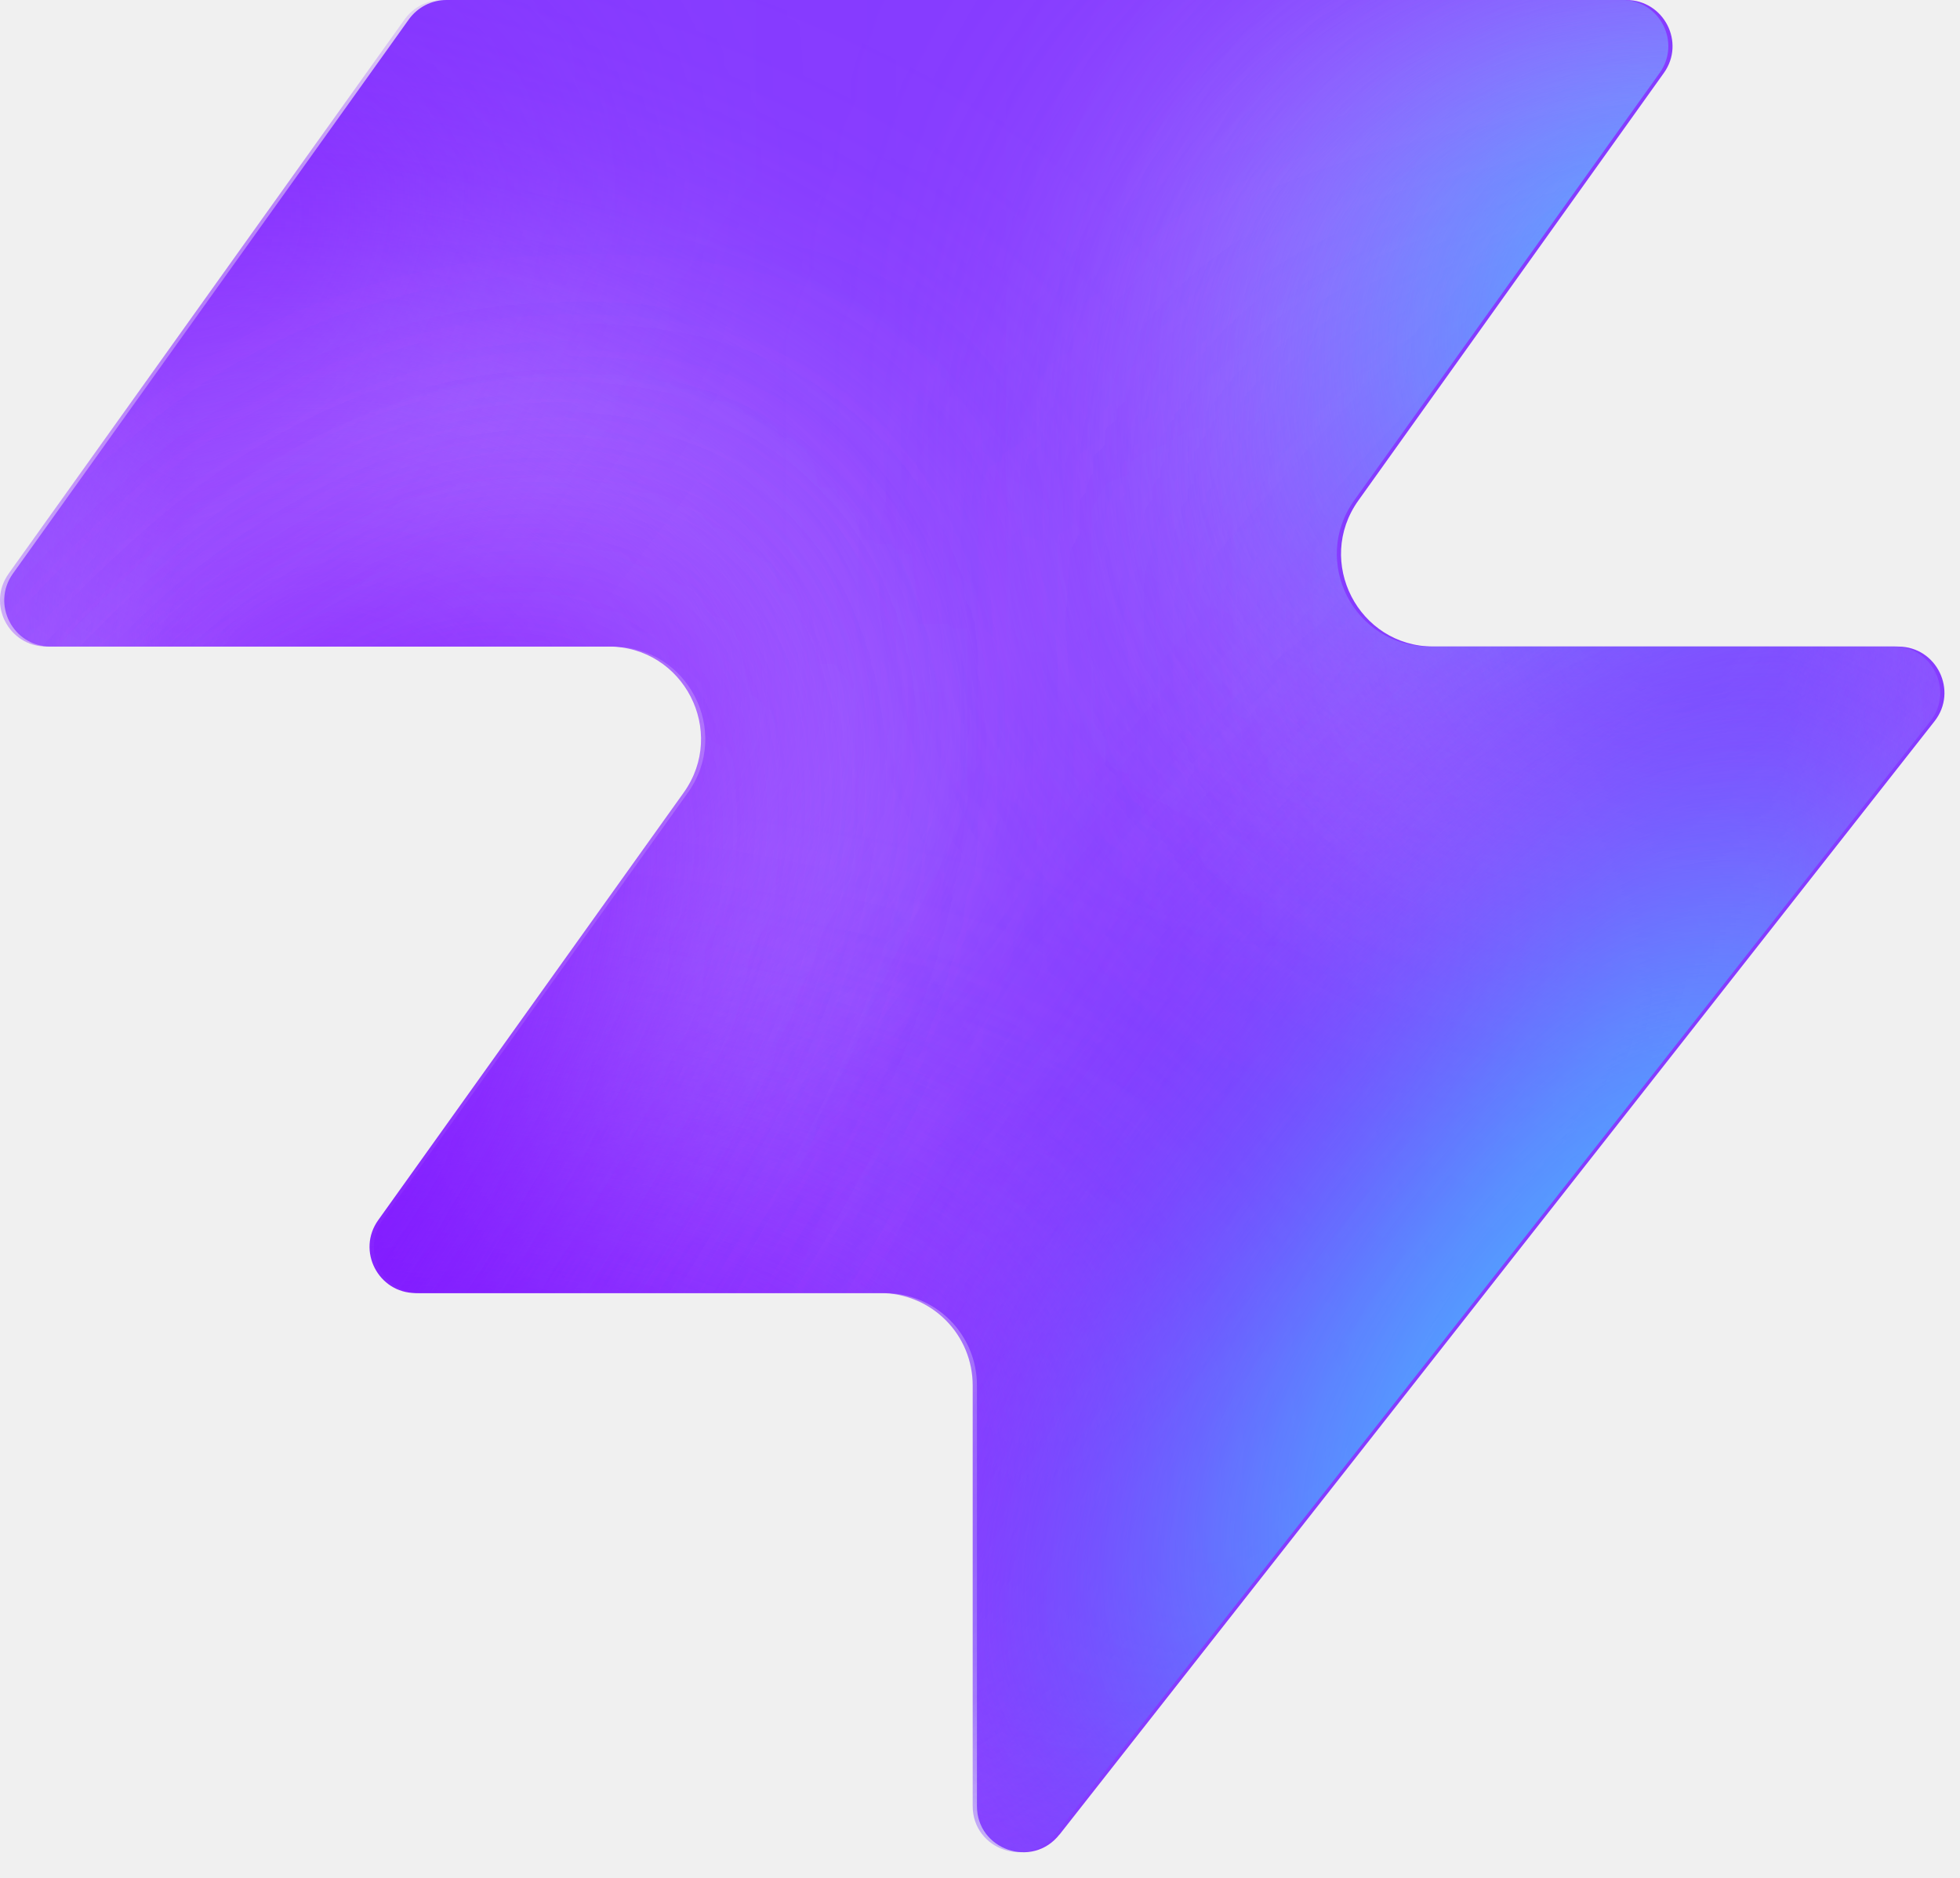
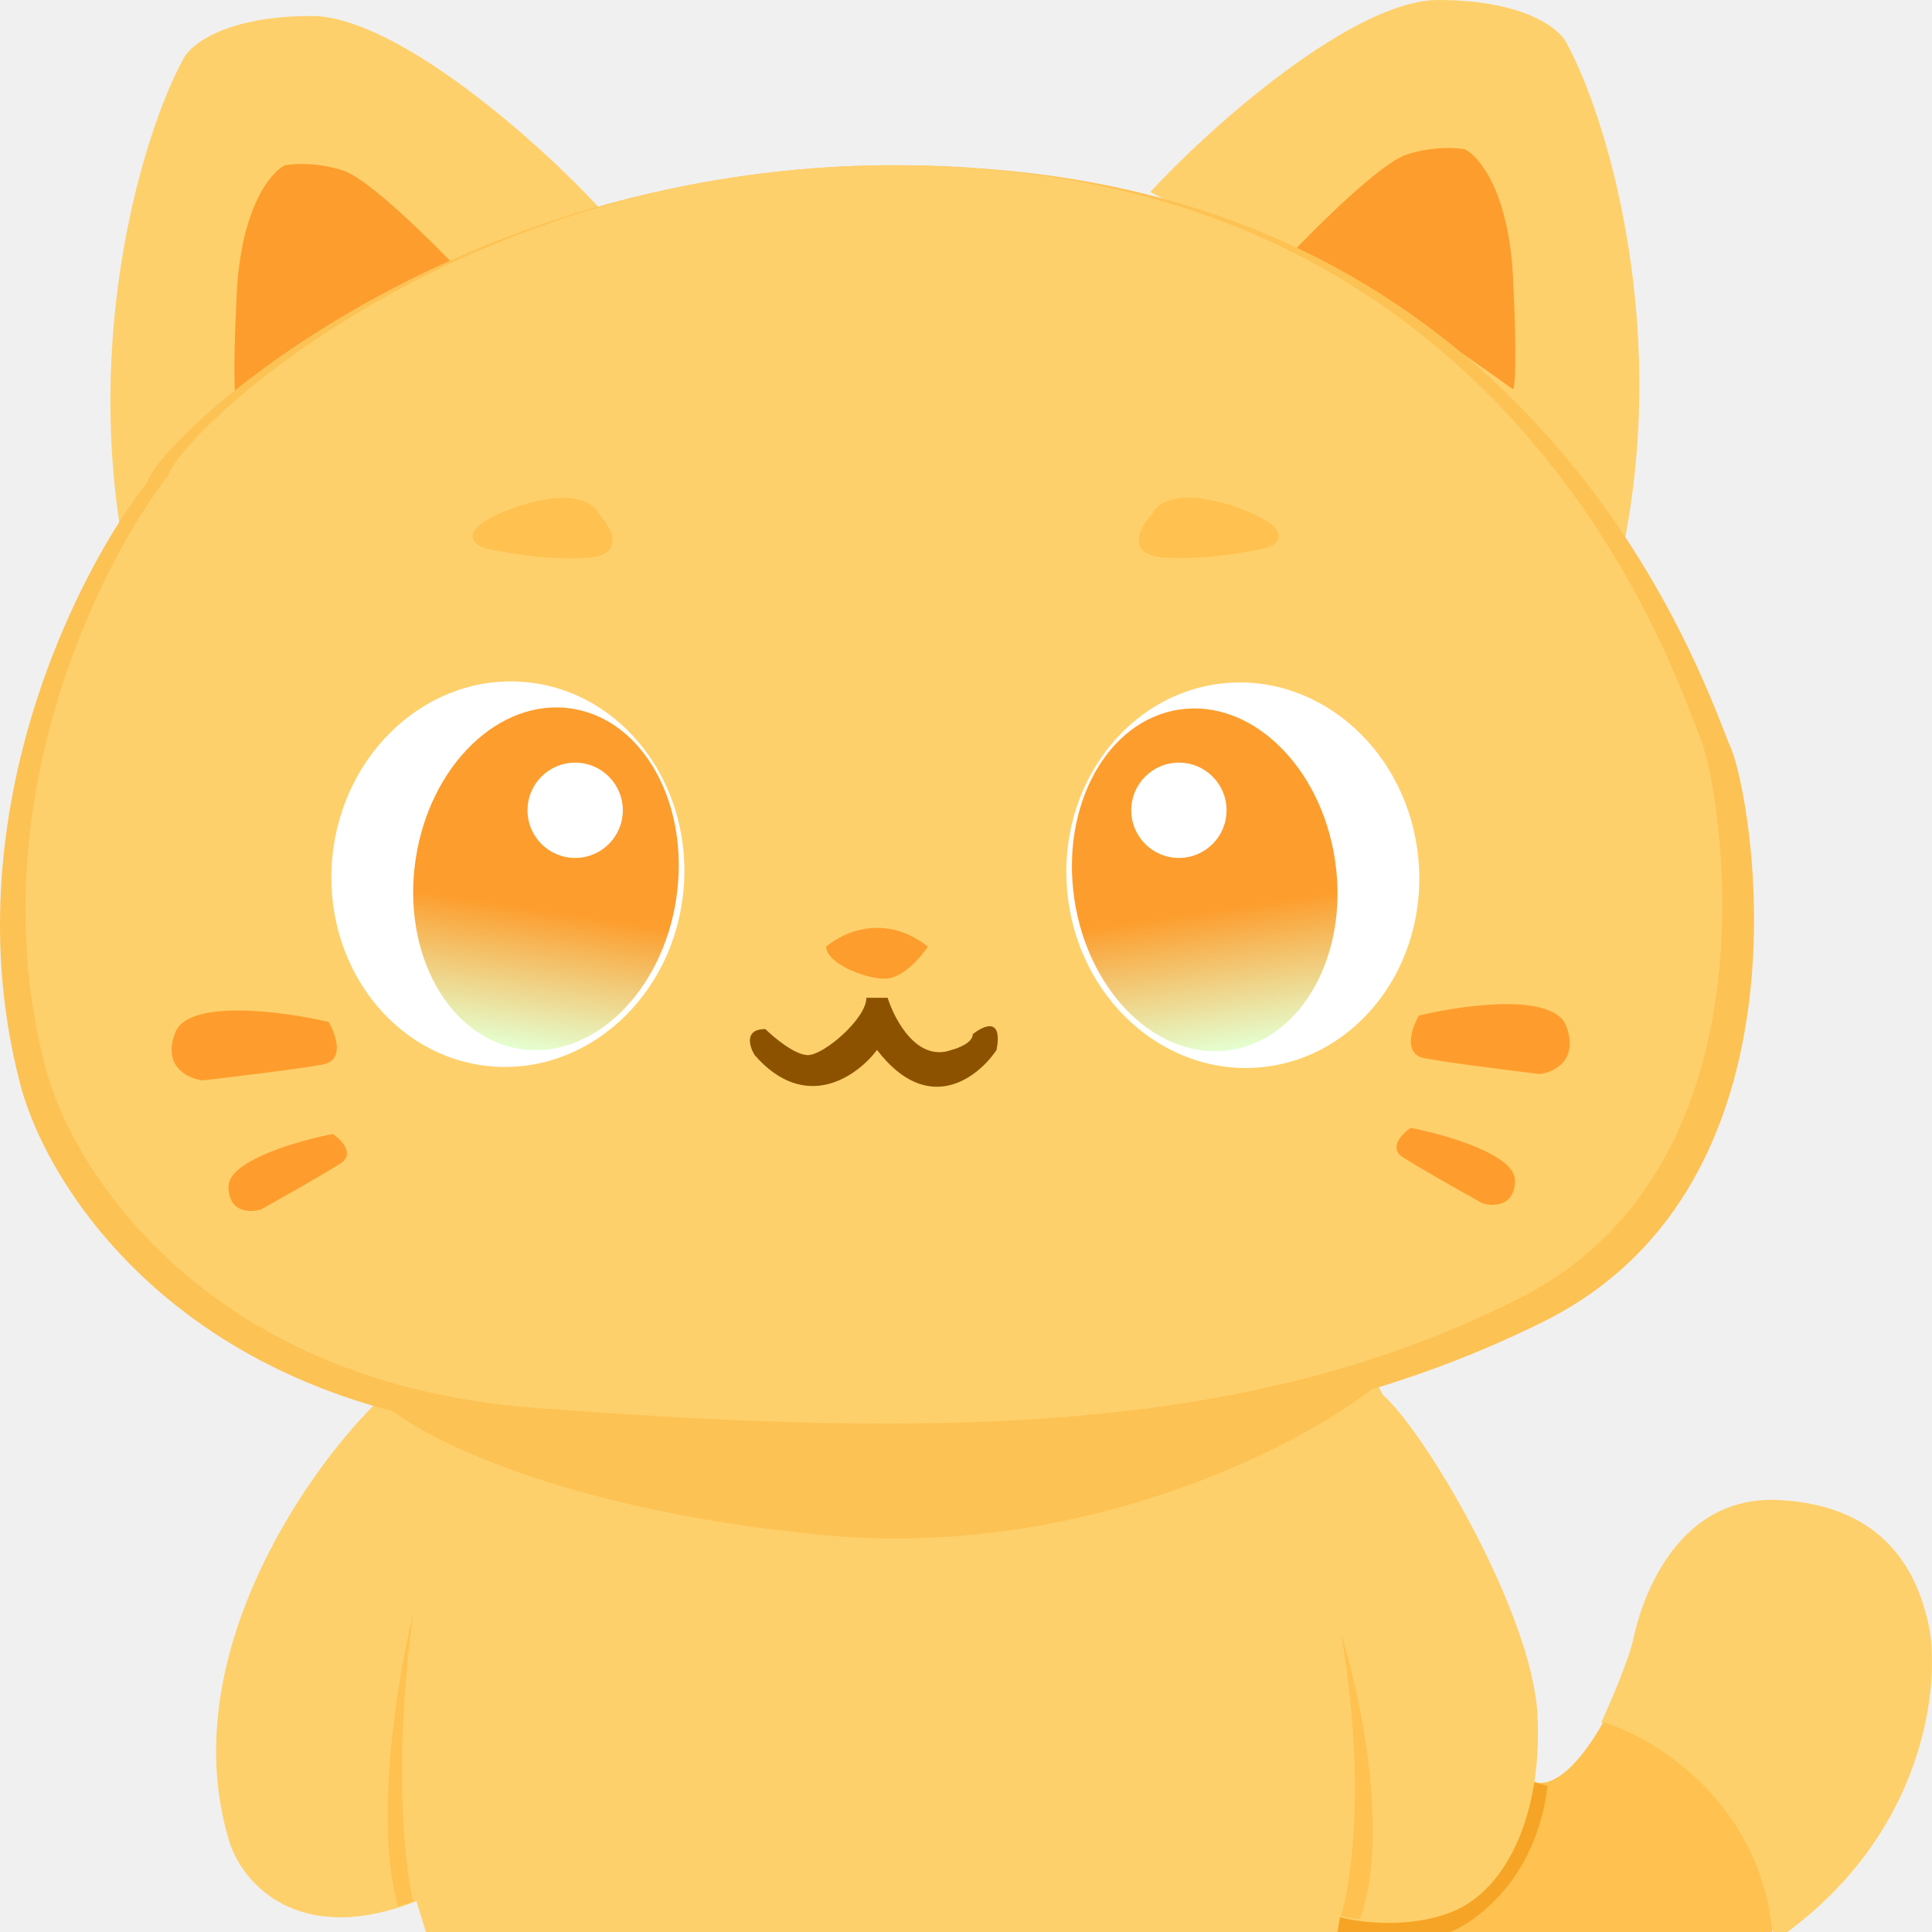
- <svg xmlns="http://www.w3.org/2000/svg" width="48" height="46" fill="none" viewBox="0 0 48 46">
-   <path fill="#863bff" d="M25.946 44.938c-.664.845-2.021.375-2.021-.698V33.937a2.26 2.26 0 0 0-2.262-2.262H10.287c-.92 0-1.456-1.04-.92-1.788l7.48-10.471c1.07-1.497 0-3.578-1.842-3.578H1.237c-.92 0-1.456-1.04-.92-1.788L10.013.474c.214-.297.556-.474.92-.474h28.894c.92 0 1.456 1.04.92 1.788l-7.48 10.471c-1.07 1.498 0 3.579 1.842 3.579h11.377c.943 0 1.473 1.088.89 1.83L25.947 44.94z" style="fill:#863bff;fill:color(display-p3 .525 .23 1);fill-opacity:1" />
-   <mask id="a" width="48" height="46" x="0" y="0" maskUnits="userSpaceOnUse" style="mask-type:alpha">
-     <path fill="#000" d="M25.842 44.938c-.664.844-2.021.375-2.021-.698V33.937a2.26 2.26 0 0 0-2.262-2.262H10.183c-.92 0-1.456-1.04-.92-1.788l7.48-10.471c1.07-1.498 0-3.579-1.842-3.579H1.133c-.92 0-1.456-1.04-.92-1.787L9.91.473c.214-.297.556-.474.92-.474h28.894c.92 0 1.456 1.04.92 1.788l-7.48 10.471c-1.07 1.498 0 3.578 1.842 3.578h11.377c.943 0 1.473 1.088.89 1.832L25.843 44.94z" style="fill:#000;fill-opacity:1" />
-   </mask>
-   <g mask="url(#a)">
-     <g filter="url(#b)">
-       <ellipse cx="5.508" cy="14.704" fill="#ede6ff" rx="5.508" ry="14.704" style="fill:#ede6ff;fill:color(display-p3 .927 .903 1);fill-opacity:1" transform="matrix(.00324 1 1 -.00324 -4.47 31.516)" />
-     </g>
-     <g filter="url(#c)">
-       <ellipse cx="10.399" cy="29.851" fill="#ede6ff" rx="10.399" ry="29.851" style="fill:#ede6ff;fill:color(display-p3 .927 .903 1);fill-opacity:1" transform="matrix(.00324 1 1 -.00324 -39.328 7.883)" />
-     </g>
-     <g filter="url(#d)">
-       <ellipse cx="5.508" cy="30.487" fill="#7e14ff" rx="5.508" ry="30.487" style="fill:#7e14ff;fill:color(display-p3 .492 .077 1);fill-opacity:1" transform="rotate(89.814 -25.913 -14.639)scale(1 -1)" />
-     </g>
-     <g filter="url(#e)">
-       <ellipse cx="5.508" cy="30.599" fill="#7e14ff" rx="5.508" ry="30.599" style="fill:#7e14ff;fill:color(display-p3 .492 .077 1);fill-opacity:1" transform="rotate(89.814 -32.644 -3.334)scale(1 -1)" />
-     </g>
-     <g filter="url(#f)">
-       <ellipse cx="5.508" cy="30.599" fill="#7e14ff" rx="5.508" ry="30.599" style="fill:#7e14ff;fill:color(display-p3 .492 .077 1);fill-opacity:1" transform="matrix(.00324 1 1 -.00324 -34.34 30.47)" />
-     </g>
-     <g filter="url(#g)">
-       <ellipse cx="14.072" cy="22.078" fill="#ede6ff" rx="14.072" ry="22.078" style="fill:#ede6ff;fill:color(display-p3 .927 .903 1);fill-opacity:1" transform="rotate(93.35 24.506 48.493)scale(-1 1)" />
-     </g>
-     <g filter="url(#h)">
-       <ellipse cx="3.47" cy="21.501" fill="#7e14ff" rx="3.47" ry="21.501" style="fill:#7e14ff;fill:color(display-p3 .492 .077 1);fill-opacity:1" transform="rotate(89.009 28.708 47.59)scale(-1 1)" />
-     </g>
-     <g filter="url(#i)">
-       <ellipse cx="3.47" cy="21.501" fill="#7e14ff" rx="3.47" ry="21.501" style="fill:#7e14ff;fill:color(display-p3 .492 .077 1);fill-opacity:1" transform="rotate(89.009 28.708 47.59)scale(-1 1)" />
-     </g>
-     <g filter="url(#j)">
-       <ellipse cx=".387" cy="8.972" fill="#7e14ff" rx="4.407" ry="29.108" style="fill:#7e14ff;fill:color(display-p3 .492 .077 1);fill-opacity:1" transform="rotate(39.51 .387 8.972)" />
-     </g>
-     <g filter="url(#k)">
-       <ellipse cx="47.523" cy="-6.092" fill="#7e14ff" rx="4.407" ry="29.108" style="fill:#7e14ff;fill:color(display-p3 .492 .077 1);fill-opacity:1" transform="rotate(37.892 47.523 -6.092)" />
-     </g>
-     <g filter="url(#l)">
-       <ellipse cx="41.412" cy="6.333" fill="#47bfff" rx="5.971" ry="9.665" style="fill:#47bfff;fill:color(display-p3 .28 .748 1);fill-opacity:1" transform="rotate(37.892 41.412 6.333)" />
-     </g>
-     <g filter="url(#m)">
-       <ellipse cx="-1.879" cy="38.332" fill="#7e14ff" rx="4.407" ry="29.108" style="fill:#7e14ff;fill:color(display-p3 .492 .077 1);fill-opacity:1" transform="rotate(37.892 -1.88 38.332)" />
-     </g>
-     <g filter="url(#n)">
-       <ellipse cx="-1.879" cy="38.332" fill="#7e14ff" rx="4.407" ry="29.108" style="fill:#7e14ff;fill:color(display-p3 .492 .077 1);fill-opacity:1" transform="rotate(37.892 -1.88 38.332)" />
-     </g>
-     <g filter="url(#o)">
-       <ellipse cx="35.651" cy="29.907" fill="#7e14ff" rx="4.407" ry="29.108" style="fill:#7e14ff;fill:color(display-p3 .492 .077 1);fill-opacity:1" transform="rotate(37.892 35.651 29.907)" />
-     </g>
-     <g filter="url(#p)">
-       <ellipse cx="38.418" cy="32.4" fill="#47bfff" rx="5.971" ry="15.297" style="fill:#47bfff;fill:color(display-p3 .28 .748 1);fill-opacity:1" transform="rotate(37.892 38.418 32.4)" />
-     </g>
-   </g>
+ <svg xmlns="http://www.w3.org/2000/svg" width="57" height="57" viewBox="0 0 57 57" fill="none">
+   <path d="M48.2 48.306C48.074 48.929 47.514 50.228 47.25 50.799L52.476 57.188C56.91 54.071 57.227 49.553 56.91 47.995C56.594 46.437 55.644 44.411 52.476 44.255C49.309 44.099 48.359 47.527 48.2 48.306Z" fill="#FED06B" />
+   <path d="M47.301 50.812C46.298 52.582 45.526 52.709 45.265 52.551L39 53.815V58.871C44.764 61.147 50.276 58.766 52.312 57.291C52.062 53.246 48.867 51.287 47.301 50.812Z" fill="#FFC14F" />
+   <path d="M39.938 57.188C39.788 58.163 39.562 58.781 39.469 58.969L38.812 58.781L39.469 56.438L45.281 52.594L45.656 52.688C45.469 54.281 44.719 55.781 43.312 56.719C42.188 57.469 40.594 57.344 39.938 57.188Z" fill="#F6A425" />
+   <path d="M6.775 54.36C5.137 49.075 8.927 43.56 11.027 41.462L20.949 37.688L40.478 40.519L40.793 41.148C42.053 42.249 45.203 47.597 45.36 50.585C45.517 53.574 44.415 55.776 42.84 56.405C41.58 56.908 40.11 56.72 39.533 56.562C39.06 59.708 37.328 62.382 36.855 63.169C36.477 63.798 35.858 64.165 35.596 64.27C33.601 64.322 29.359 64.395 28.351 64.27C27.343 64.144 26.881 63.378 26.776 63.011L26.146 58.922C26.094 60.075 25.989 62.477 25.989 62.854C25.989 63.232 25.359 63.745 25.044 63.955C23.469 64.899 17.012 64.427 15.752 63.955C14.744 63.578 13.022 58.555 12.287 56.091C8.759 57.475 7.142 55.514 6.775 54.36Z" fill="#FED06B" />
+   <path d="M42.435 0C39.918 0 35.67 3.776 33.939 5.664C39.918 8.811 46.264 13.269 47.943 15.892C49.201 9.346 47.366 3.357 46.212 1.259C46.002 0.839 44.953 0 42.435 0Z" fill="#FED06B" />
+   <path d="M41.492 4.563C40.736 4.815 38.869 6.661 38.03 7.552C39.163 7.678 42.908 10.227 44.638 11.486C44.691 11.434 44.764 10.699 44.638 8.182C44.513 5.664 43.642 4.615 43.222 4.406C42.96 4.353 42.247 4.311 41.492 4.563Z" fill="#FD9D2D" />
+   <path d="M9.188 0.472C11.705 0.472 15.954 4.248 17.684 6.137C11.705 9.283 5.359 13.742 3.681 16.364C2.422 9.818 4.258 3.829 5.412 1.731C5.621 1.311 6.67 0.472 9.188 0.472Z" fill="#FED06B" />
+   <path d="M10.132 5.035C10.887 5.287 12.754 7.133 13.593 8.025C12.461 8.15 8.716 10.699 6.985 11.958C6.933 11.906 6.859 11.171 6.985 8.654C7.111 6.136 7.982 5.087 8.401 4.878C8.663 4.825 9.377 4.783 10.132 5.035Z" fill="#FD9D2D" />
+   <path d="M15.52 42.276C5.456 41.523 1.368 35.063 0.582 31.927C-1.431 24.15 2.259 16.875 4.356 14.21C4.67 12.955 14.734 3.234 30.459 5.116C46.184 6.997 50.429 20.638 51.058 22.049C51.687 23.46 53.731 34.906 45.555 38.983C37.378 43.059 28.1 43.216 15.52 42.276Z" fill="#FDC254" />
+   <path d="M15.764 41.535C6.029 40.797 2.073 34.465 1.313 31.392C-0.634 23.769 2.935 16.638 4.964 14.025C5.268 12.795 15.004 3.267 30.216 5.111C45.428 6.955 49.535 20.326 50.143 21.709C50.752 23.093 52.729 34.312 44.819 38.307C36.909 42.303 27.934 42.457 15.764 41.535Z" fill="#FED06B" />
+   <path d="M34.358 16.451C33.171 16.373 33.639 15.533 34.022 15.122C34.156 14.826 34.836 14.382 36.486 14.97C38.136 15.559 37.79 16.002 37.41 16.15C36.887 16.282 35.545 16.527 34.358 16.451Z" fill="#FFC14F" />
+   <path d="M17.311 16.459C18.498 16.382 18.029 15.541 17.646 15.13C17.513 14.835 16.832 14.391 15.182 14.979C13.532 15.567 13.879 16.011 14.258 16.159C14.781 16.291 16.123 16.536 17.311 16.459Z" fill="#FFC14F" />
+   <path d="M27.375 27.931C26.112 26.924 24.849 27.511 24.375 27.931C24.375 28.403 25.48 28.875 26.112 28.875C26.617 28.875 27.165 28.246 27.375 27.931Z" fill="#FD9D2D" />
+   <path d="M23.835 31.129C23.458 31.129 22.841 30.617 22.579 30.36C21.951 30.36 22.108 30.873 22.265 31.129C23.772 32.852 25.299 31.744 25.875 30.976C27.381 32.944 28.854 31.796 29.402 30.976C29.587 29.991 29.011 30.258 28.699 30.514C28.699 30.76 28.281 30.924 28.072 30.976C27.067 31.345 26.398 30.104 26.188 29.438H25.561C25.561 30.053 24.305 31.129 23.835 31.129Z" fill="#8C5200" />
+   <ellipse cx="14.984" cy="25.791" rx="5.203" ry="5.691" transform="rotate(5.38458 14.984 25.7906)" fill="white" />
+   <ellipse cx="16.108" cy="25.927" rx="3.888" ry="5.079" transform="rotate(8.46904 16.1075 25.9265)" fill="url(#paint0_linear_349_3242)" />
+   <circle cx="16.969" cy="23.906" r="1.406" fill="white" />
+   <ellipse cx="5.203" cy="5.691" rx="5.203" ry="5.691" transform="matrix(-0.995587 0.0938403 0.0938403 0.995587 41.3128 19.668)" fill="white" />
+   <ellipse cx="3.888" cy="5.079" rx="3.888" ry="5.079" transform="matrix(-0.989096 0.147275 0.147275 0.989096 38.6406 20.3613)" fill="url(#paint1_linear_349_3242)" />
+   <circle cx="1.406" cy="1.406" r="1.406" transform="matrix(-1 0 0 1 36.1875 22.5)" fill="white" />
+   <path d="M46.21 30.276C46.583 31.28 45.848 31.635 45.433 31.688C44.553 31.583 42.636 31.343 42.015 31.217C41.393 31.092 41.652 30.328 41.859 29.962C43.154 29.649 45.837 29.272 46.21 30.276Z" fill="#FE9D2D" />
+   <path d="M44.697 34.829C44.69 35.597 44.056 35.599 43.74 35.504C43.128 35.163 41.8 34.412 41.382 34.138C40.964 33.863 41.364 33.448 41.616 33.275C42.646 33.474 44.703 34.062 44.697 34.829Z" fill="#FE9D2D" />
+   <path d="M5.169 30.464C4.781 31.467 5.546 31.823 5.977 31.875C6.893 31.77 8.886 31.53 9.532 31.404C10.179 31.279 9.909 30.516 9.694 30.15C8.347 29.836 5.557 29.46 5.169 30.464Z" fill="#FE9D2D" />
+   <path d="M6.74 35.011C6.747 35.778 7.38 35.78 7.696 35.685C8.308 35.344 9.637 34.593 10.055 34.319C10.472 34.044 10.072 33.629 9.82 33.456C8.791 33.655 6.734 34.243 6.74 35.011Z" fill="#FE9D2D" />
+   <path d="M36.562 63.344L26.812 63.188C26.938 63.688 27.808 64.021 28.228 64.125H35.462C35.713 64.125 36.3 63.604 36.562 63.344Z" fill="#FFC14F" />
+   <path d="M25.688 63C25.436 63.378 18.458 63.367 15 63.315C15.126 63.944 16.415 64.207 17.043 64.259C20.187 64.731 23.173 64.417 24.273 64.102C25.153 63.85 25.583 63.262 25.688 63Z" fill="#FFC14F" />
+   <path d="M39.562 48.188C40.307 52.438 39.873 55.542 39.562 56.531L40.121 56.625C41.014 54.125 40.121 49.958 39.562 48.188Z" fill="#FFC14F" />
+   <path d="M12.188 47.625C11.592 51.969 11.939 55.079 12.188 56.09L11.741 56.25C11.026 53.694 11.741 49.435 12.188 47.625Z" fill="#FFC14F" />
+   <path d="M24.188 45.281C16.538 44.531 12.438 42.406 11.344 41.438C20.419 43.538 34.562 42 40.5 40.969C38.25 42.719 31.837 46.031 24.188 45.281Z" fill="#FDC254" />
  <defs>
-     <filter id="b" width="60.045" height="41.654" x="-19.77" y="16.149" color-interpolation-filters="sRGB" filterUnits="userSpaceOnUse">
-       <feFlood flood-opacity="0" result="BackgroundImageFix" />
-       <feBlend in="SourceGraphic" in2="BackgroundImageFix" result="shape" />
-       <feGaussianBlur result="effect1_foregroundBlur_2002_17158" stdDeviation="7.659" />
-     </filter>
-     <filter id="c" width="90.34" height="51.437" x="-54.613" y="-7.533" color-interpolation-filters="sRGB" filterUnits="userSpaceOnUse">
-       <feFlood flood-opacity="0" result="BackgroundImageFix" />
-       <feBlend in="SourceGraphic" in2="BackgroundImageFix" result="shape" />
-       <feGaussianBlur result="effect1_foregroundBlur_2002_17158" stdDeviation="7.659" />
-     </filter>
-     <filter id="d" width="79.355" height="29.4" x="-49.64" y="2.03" color-interpolation-filters="sRGB" filterUnits="userSpaceOnUse">
-       <feFlood flood-opacity="0" result="BackgroundImageFix" />
-       <feBlend in="SourceGraphic" in2="BackgroundImageFix" result="shape" />
-       <feGaussianBlur result="effect1_foregroundBlur_2002_17158" stdDeviation="4.596" />
-     </filter>
-     <filter id="e" width="79.579" height="29.4" x="-45.045" y="20.029" color-interpolation-filters="sRGB" filterUnits="userSpaceOnUse">
-       <feFlood flood-opacity="0" result="BackgroundImageFix" />
-       <feBlend in="SourceGraphic" in2="BackgroundImageFix" result="shape" />
-       <feGaussianBlur result="effect1_foregroundBlur_2002_17158" stdDeviation="4.596" />
-     </filter>
-     <filter id="f" width="79.579" height="29.4" x="-43.513" y="21.178" color-interpolation-filters="sRGB" filterUnits="userSpaceOnUse">
-       <feFlood flood-opacity="0" result="BackgroundImageFix" />
-       <feBlend in="SourceGraphic" in2="BackgroundImageFix" result="shape" />
-       <feGaussianBlur result="effect1_foregroundBlur_2002_17158" stdDeviation="4.596" />
-     </filter>
-     <filter id="g" width="74.749" height="58.852" x="15.756" y="-17.901" color-interpolation-filters="sRGB" filterUnits="userSpaceOnUse">
-       <feFlood flood-opacity="0" result="BackgroundImageFix" />
-       <feBlend in="SourceGraphic" in2="BackgroundImageFix" result="shape" />
-       <feGaussianBlur result="effect1_foregroundBlur_2002_17158" stdDeviation="7.659" />
-     </filter>
-     <filter id="h" width="61.377" height="25.362" x="23.548" y="2.284" color-interpolation-filters="sRGB" filterUnits="userSpaceOnUse">
-       <feFlood flood-opacity="0" result="BackgroundImageFix" />
-       <feBlend in="SourceGraphic" in2="BackgroundImageFix" result="shape" />
-       <feGaussianBlur result="effect1_foregroundBlur_2002_17158" stdDeviation="4.596" />
-     </filter>
-     <filter id="i" width="61.377" height="25.362" x="23.548" y="2.284" color-interpolation-filters="sRGB" filterUnits="userSpaceOnUse">
-       <feFlood flood-opacity="0" result="BackgroundImageFix" />
-       <feBlend in="SourceGraphic" in2="BackgroundImageFix" result="shape" />
-       <feGaussianBlur result="effect1_foregroundBlur_2002_17158" stdDeviation="4.596" />
-     </filter>
-     <filter id="j" width="56.045" height="63.649" x="-27.636" y="-22.853" color-interpolation-filters="sRGB" filterUnits="userSpaceOnUse">
-       <feFlood flood-opacity="0" result="BackgroundImageFix" />
-       <feBlend in="SourceGraphic" in2="BackgroundImageFix" result="shape" />
-       <feGaussianBlur result="effect1_foregroundBlur_2002_17158" stdDeviation="4.596" />
-     </filter>
-     <filter id="k" width="54.814" height="64.646" x="20.116" y="-38.415" color-interpolation-filters="sRGB" filterUnits="userSpaceOnUse">
-       <feFlood flood-opacity="0" result="BackgroundImageFix" />
-       <feBlend in="SourceGraphic" in2="BackgroundImageFix" result="shape" />
-       <feGaussianBlur result="effect1_foregroundBlur_2002_17158" stdDeviation="4.596" />
-     </filter>
-     <filter id="l" width="33.541" height="35.313" x="24.641" y="-11.323" color-interpolation-filters="sRGB" filterUnits="userSpaceOnUse">
-       <feFlood flood-opacity="0" result="BackgroundImageFix" />
-       <feBlend in="SourceGraphic" in2="BackgroundImageFix" result="shape" />
-       <feGaussianBlur result="effect1_foregroundBlur_2002_17158" stdDeviation="4.596" />
-     </filter>
-     <filter id="m" width="54.814" height="64.646" x="-29.286" y="6.009" color-interpolation-filters="sRGB" filterUnits="userSpaceOnUse">
-       <feFlood flood-opacity="0" result="BackgroundImageFix" />
-       <feBlend in="SourceGraphic" in2="BackgroundImageFix" result="shape" />
-       <feGaussianBlur result="effect1_foregroundBlur_2002_17158" stdDeviation="4.596" />
-     </filter>
-     <filter id="n" width="54.814" height="64.646" x="-29.286" y="6.009" color-interpolation-filters="sRGB" filterUnits="userSpaceOnUse">
-       <feFlood flood-opacity="0" result="BackgroundImageFix" />
-       <feBlend in="SourceGraphic" in2="BackgroundImageFix" result="shape" />
-       <feGaussianBlur result="effect1_foregroundBlur_2002_17158" stdDeviation="4.596" />
-     </filter>
-     <filter id="o" width="54.814" height="64.646" x="8.244" y="-2.416" color-interpolation-filters="sRGB" filterUnits="userSpaceOnUse">
-       <feFlood flood-opacity="0" result="BackgroundImageFix" />
-       <feBlend in="SourceGraphic" in2="BackgroundImageFix" result="shape" />
-       <feGaussianBlur result="effect1_foregroundBlur_2002_17158" stdDeviation="4.596" />
-     </filter>
-     <filter id="p" width="39.409" height="43.623" x="18.713" y="10.588" color-interpolation-filters="sRGB" filterUnits="userSpaceOnUse">
-       <feFlood flood-opacity="0" result="BackgroundImageFix" />
-       <feBlend in="SourceGraphic" in2="BackgroundImageFix" result="shape" />
-       <feGaussianBlur result="effect1_foregroundBlur_2002_17158" stdDeviation="4.596" />
-     </filter>
+     <linearGradient id="paint0_linear_349_3242" x1="16.108" y1="20.847" x2="16.108" y2="31.006" gradientUnits="userSpaceOnUse">
+       <stop offset="0.59" stop-color="#FD9D2D" />
+       <stop offset="1" stop-color="#E4FFD1" />
+     </linearGradient>
+     <linearGradient id="paint1_linear_349_3242" x1="3.888" y1="0" x2="3.888" y2="10.158" gradientUnits="userSpaceOnUse">
+       <stop offset="0.59" stop-color="#FD9D2D" />
+       <stop offset="1" stop-color="#E4FFD1" />
+     </linearGradient>
  </defs>
</svg>
